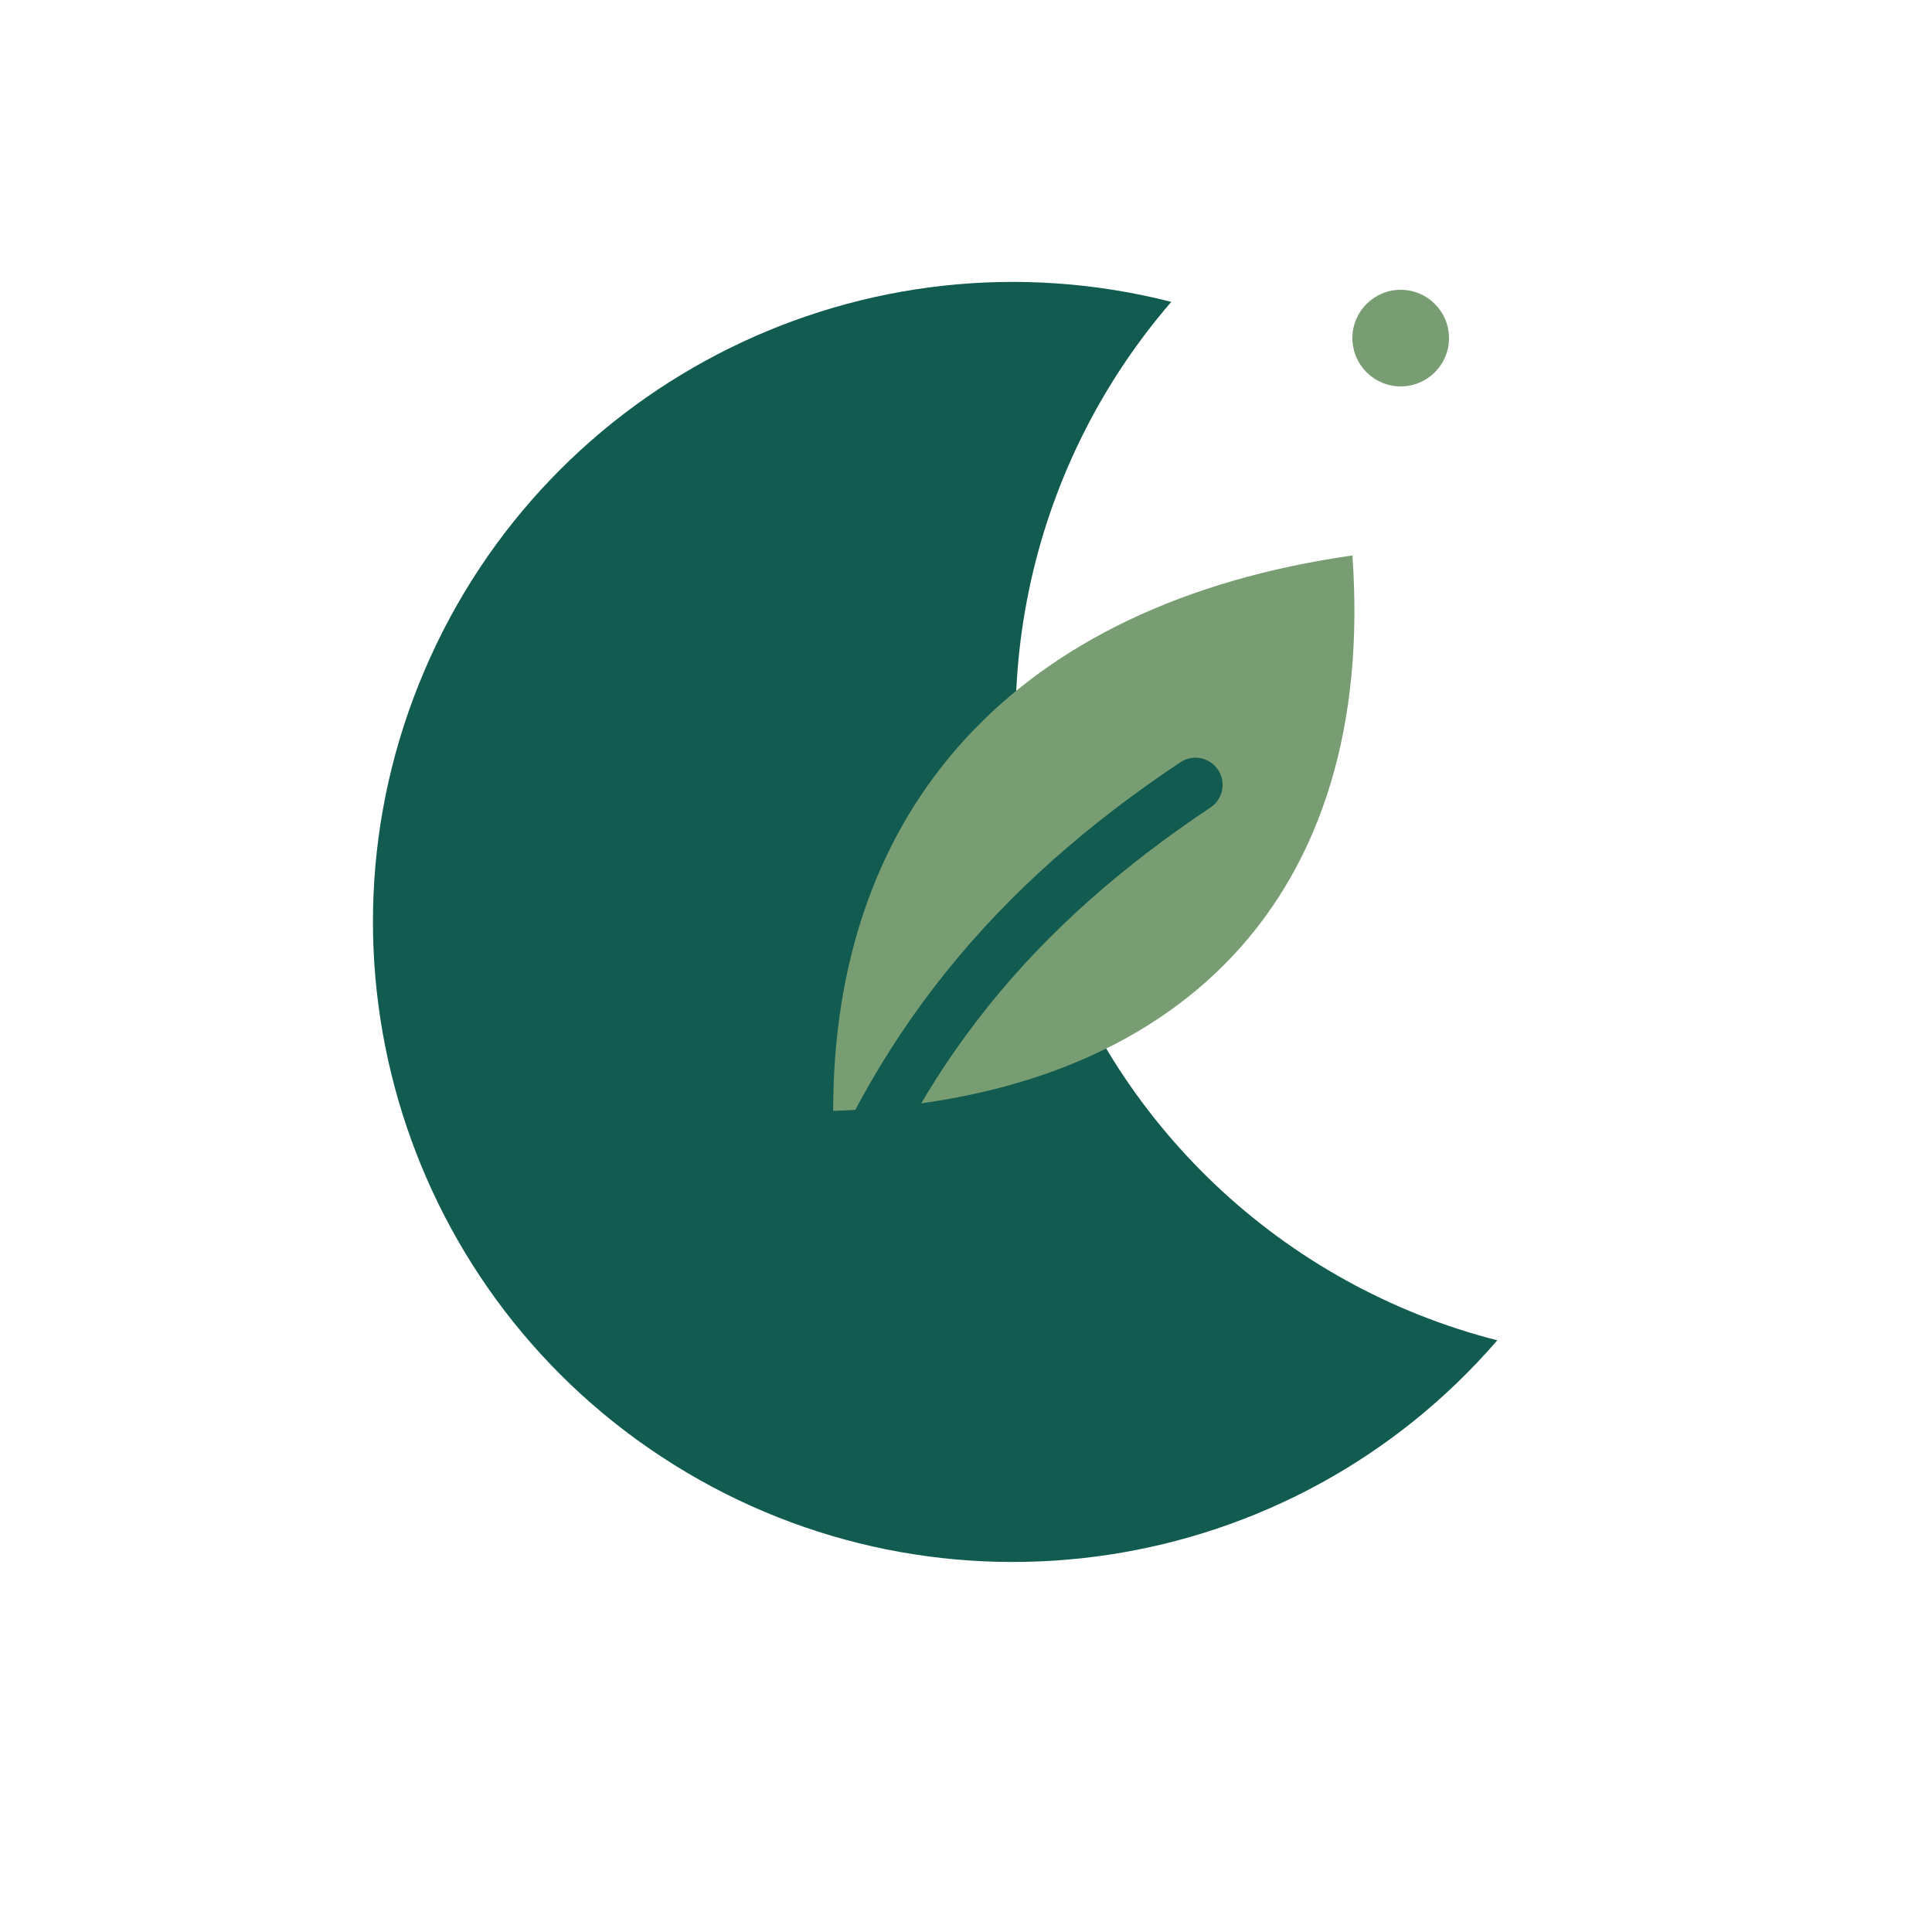
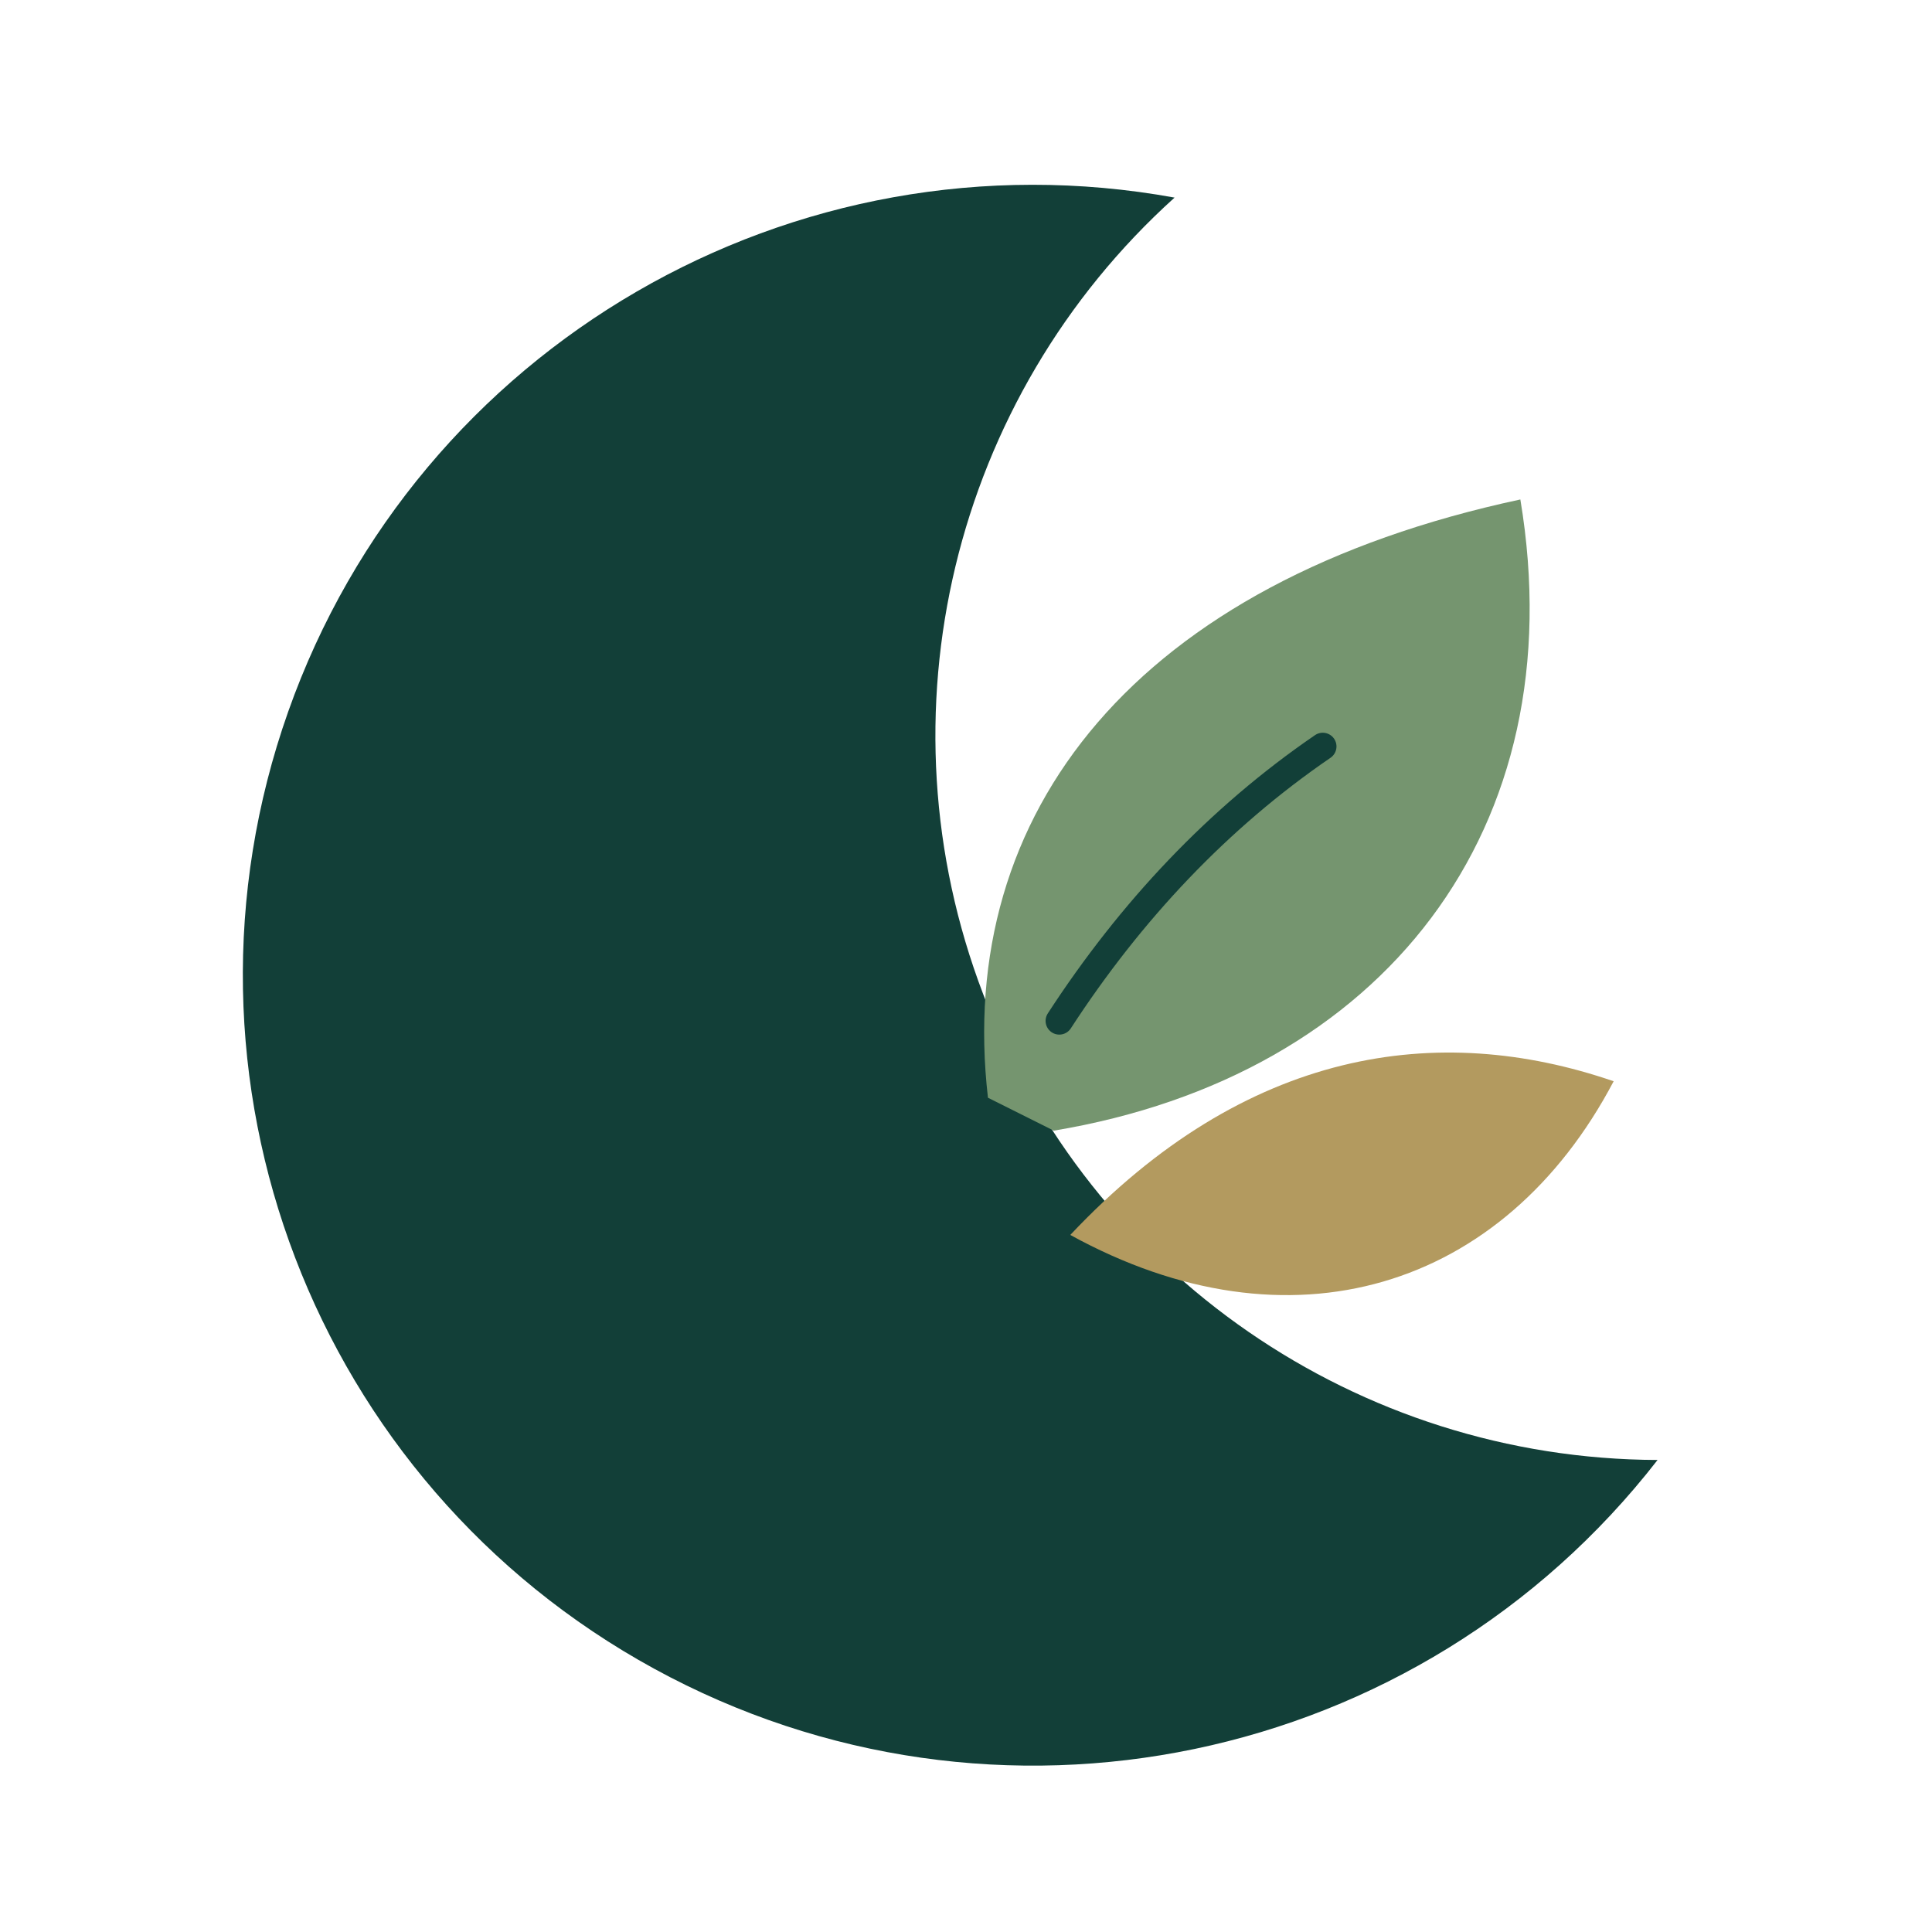
- <svg xmlns="http://www.w3.org/2000/svg" width="160" height="160" viewBox="0 0 160 160" fill="none">
-   <path d="M97 25a53 53 0 1 0 27 86A53 53 0 0 1 97 25Z" fill="#125B50" />
-   <path d="M69 92c0-25 15-42 43-46 2 28-14 45-43 46Z" fill="#789D72" />
-   <path d="M68 104c6-17 16-29 31-39" stroke="#125B50" stroke-width="4.5" stroke-linecap="round" />
-   <circle cx="116" cy="28" r="4" fill="#789D72" />
+ <svg xmlns="http://www.w3.org/2000/svg" width="160" height="160" viewBox="80 80 352 352" fill="none">
+   <path d="M294 116a144 144 0 1 0 88 230 132 132 0 0 1-88-230Z" fill="#123F38" />
+   <path d="M260 280c-6-52 27-94 97-109 10 60-25 105-85 115Z" fill="#75956F" />
+   <path d="M275 305c32-34 67-39 99-28-20 38-59 50-99 28Z" fill="#B39A5F" />
+   <path d="M273 266c13-20 29-37 48-50" stroke="#123F38" stroke-width="5" stroke-linecap="round" />
</svg>
